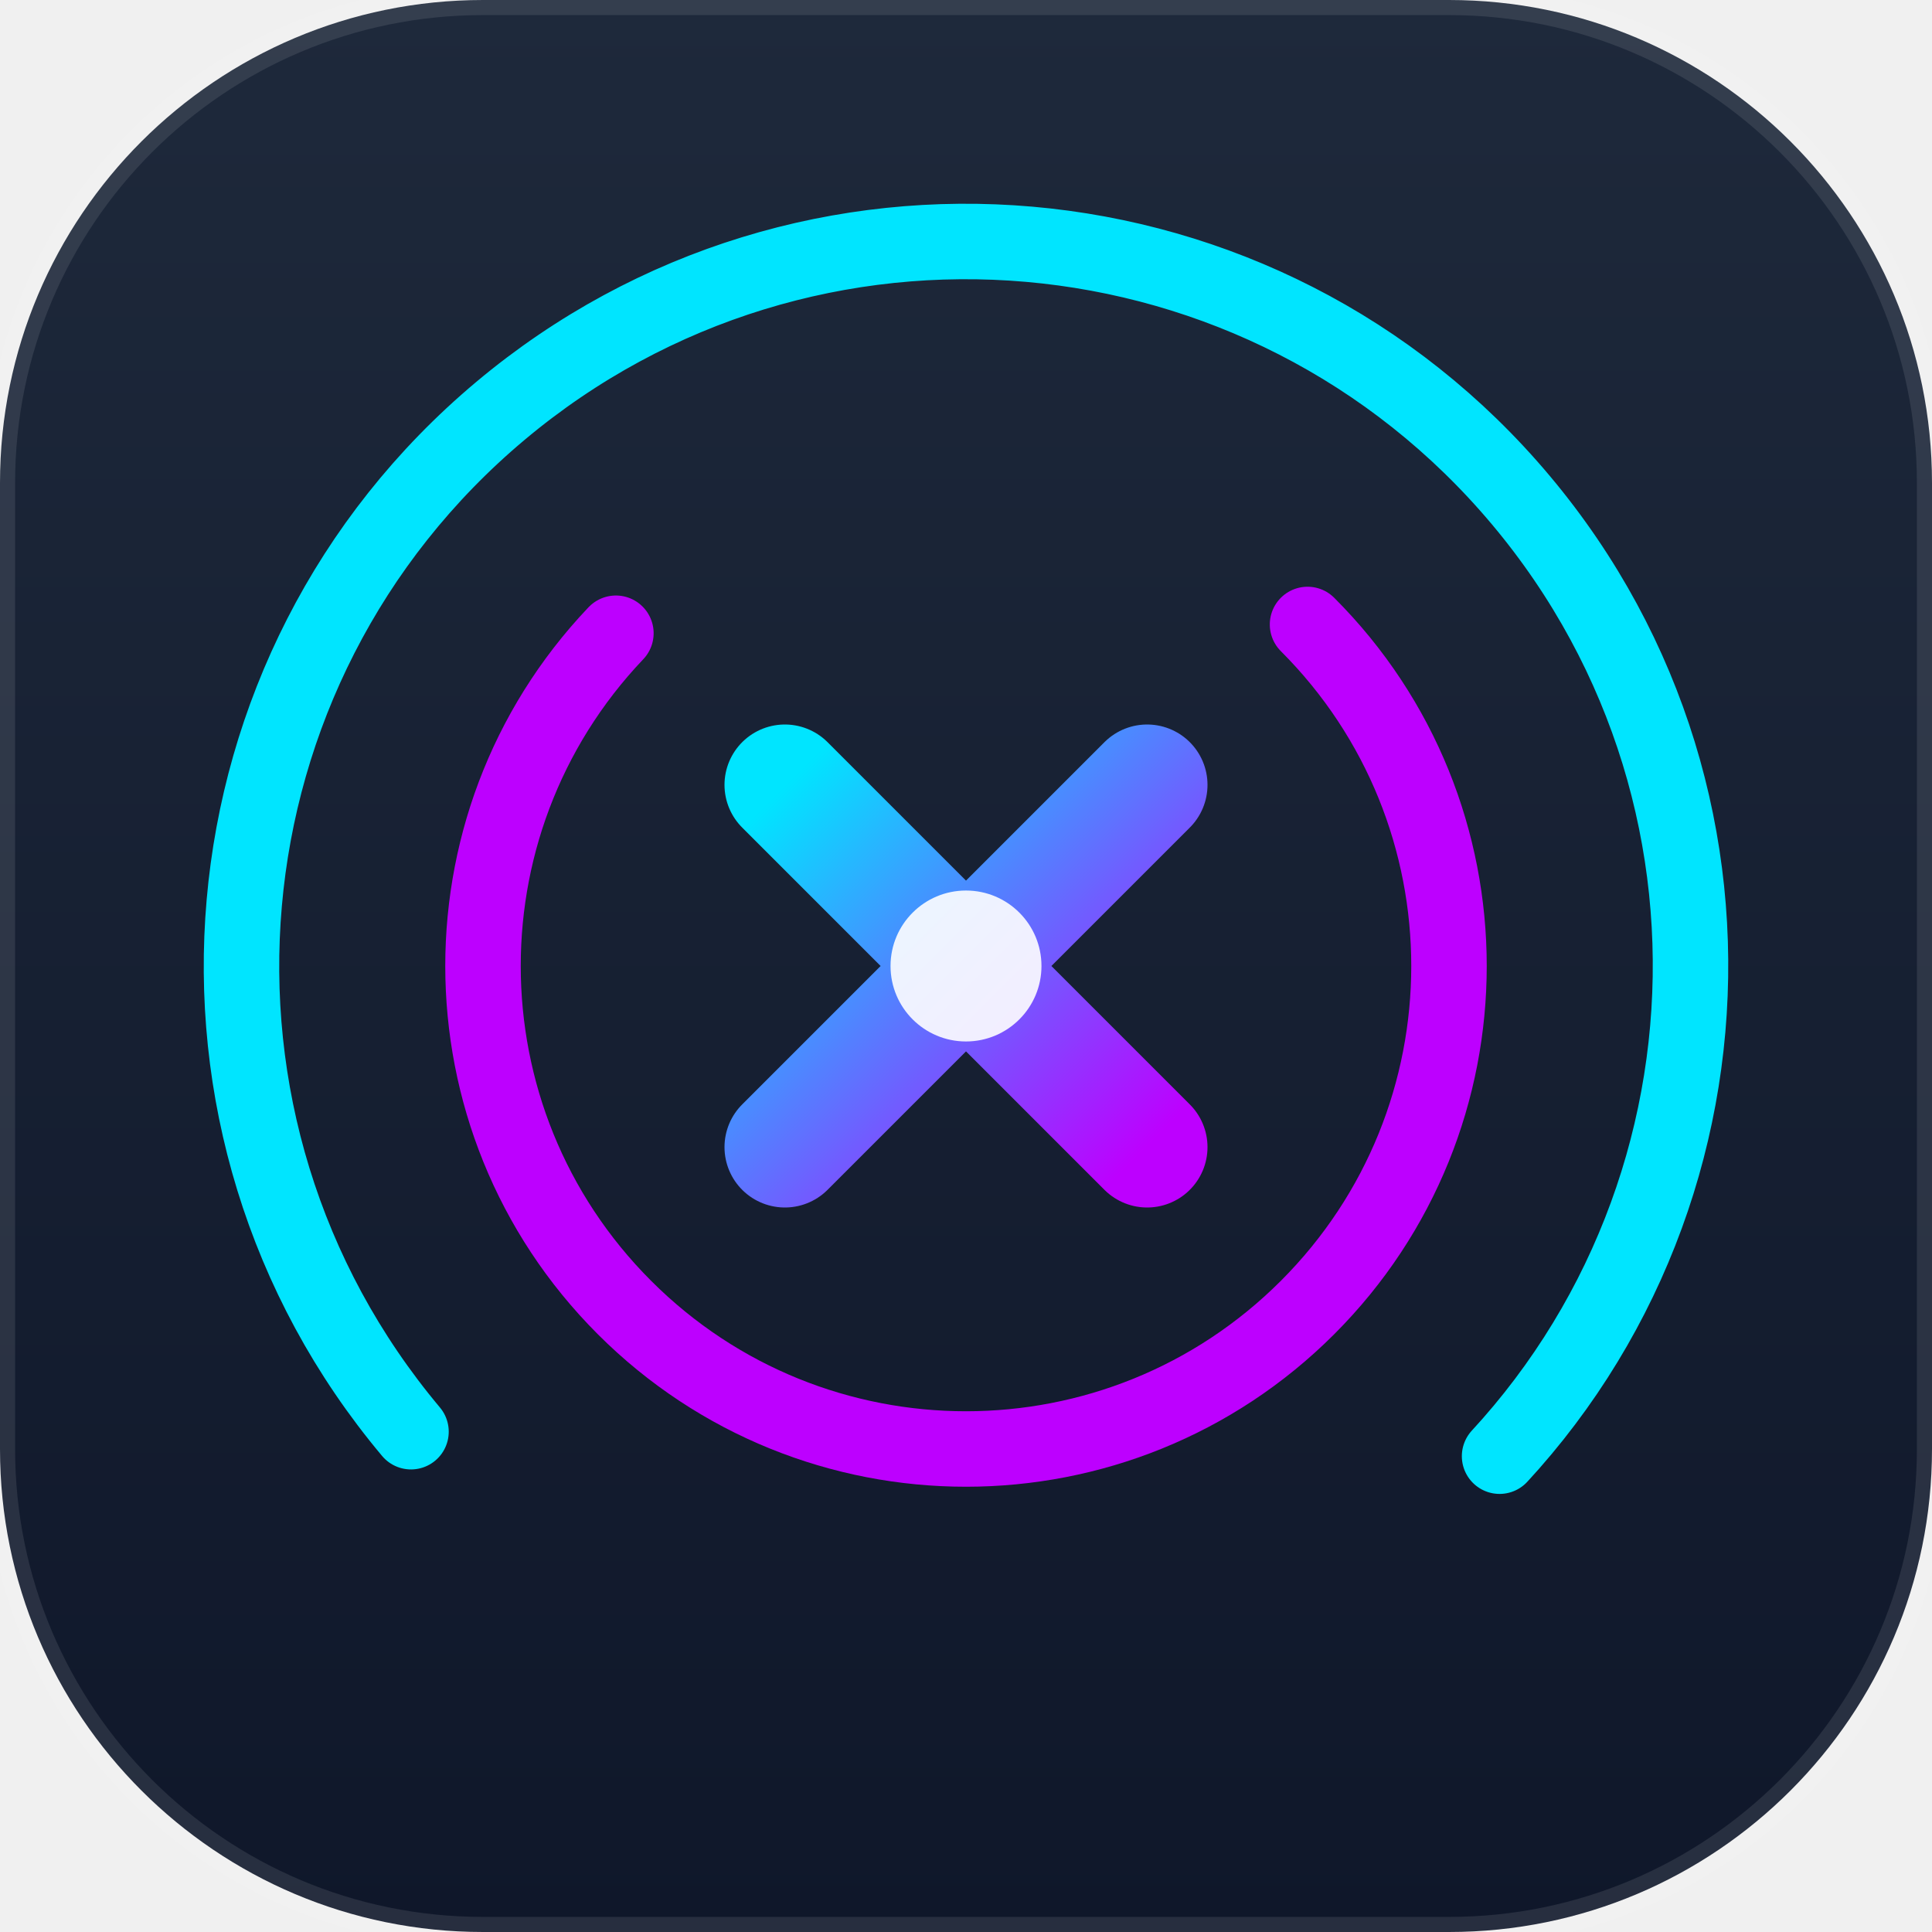
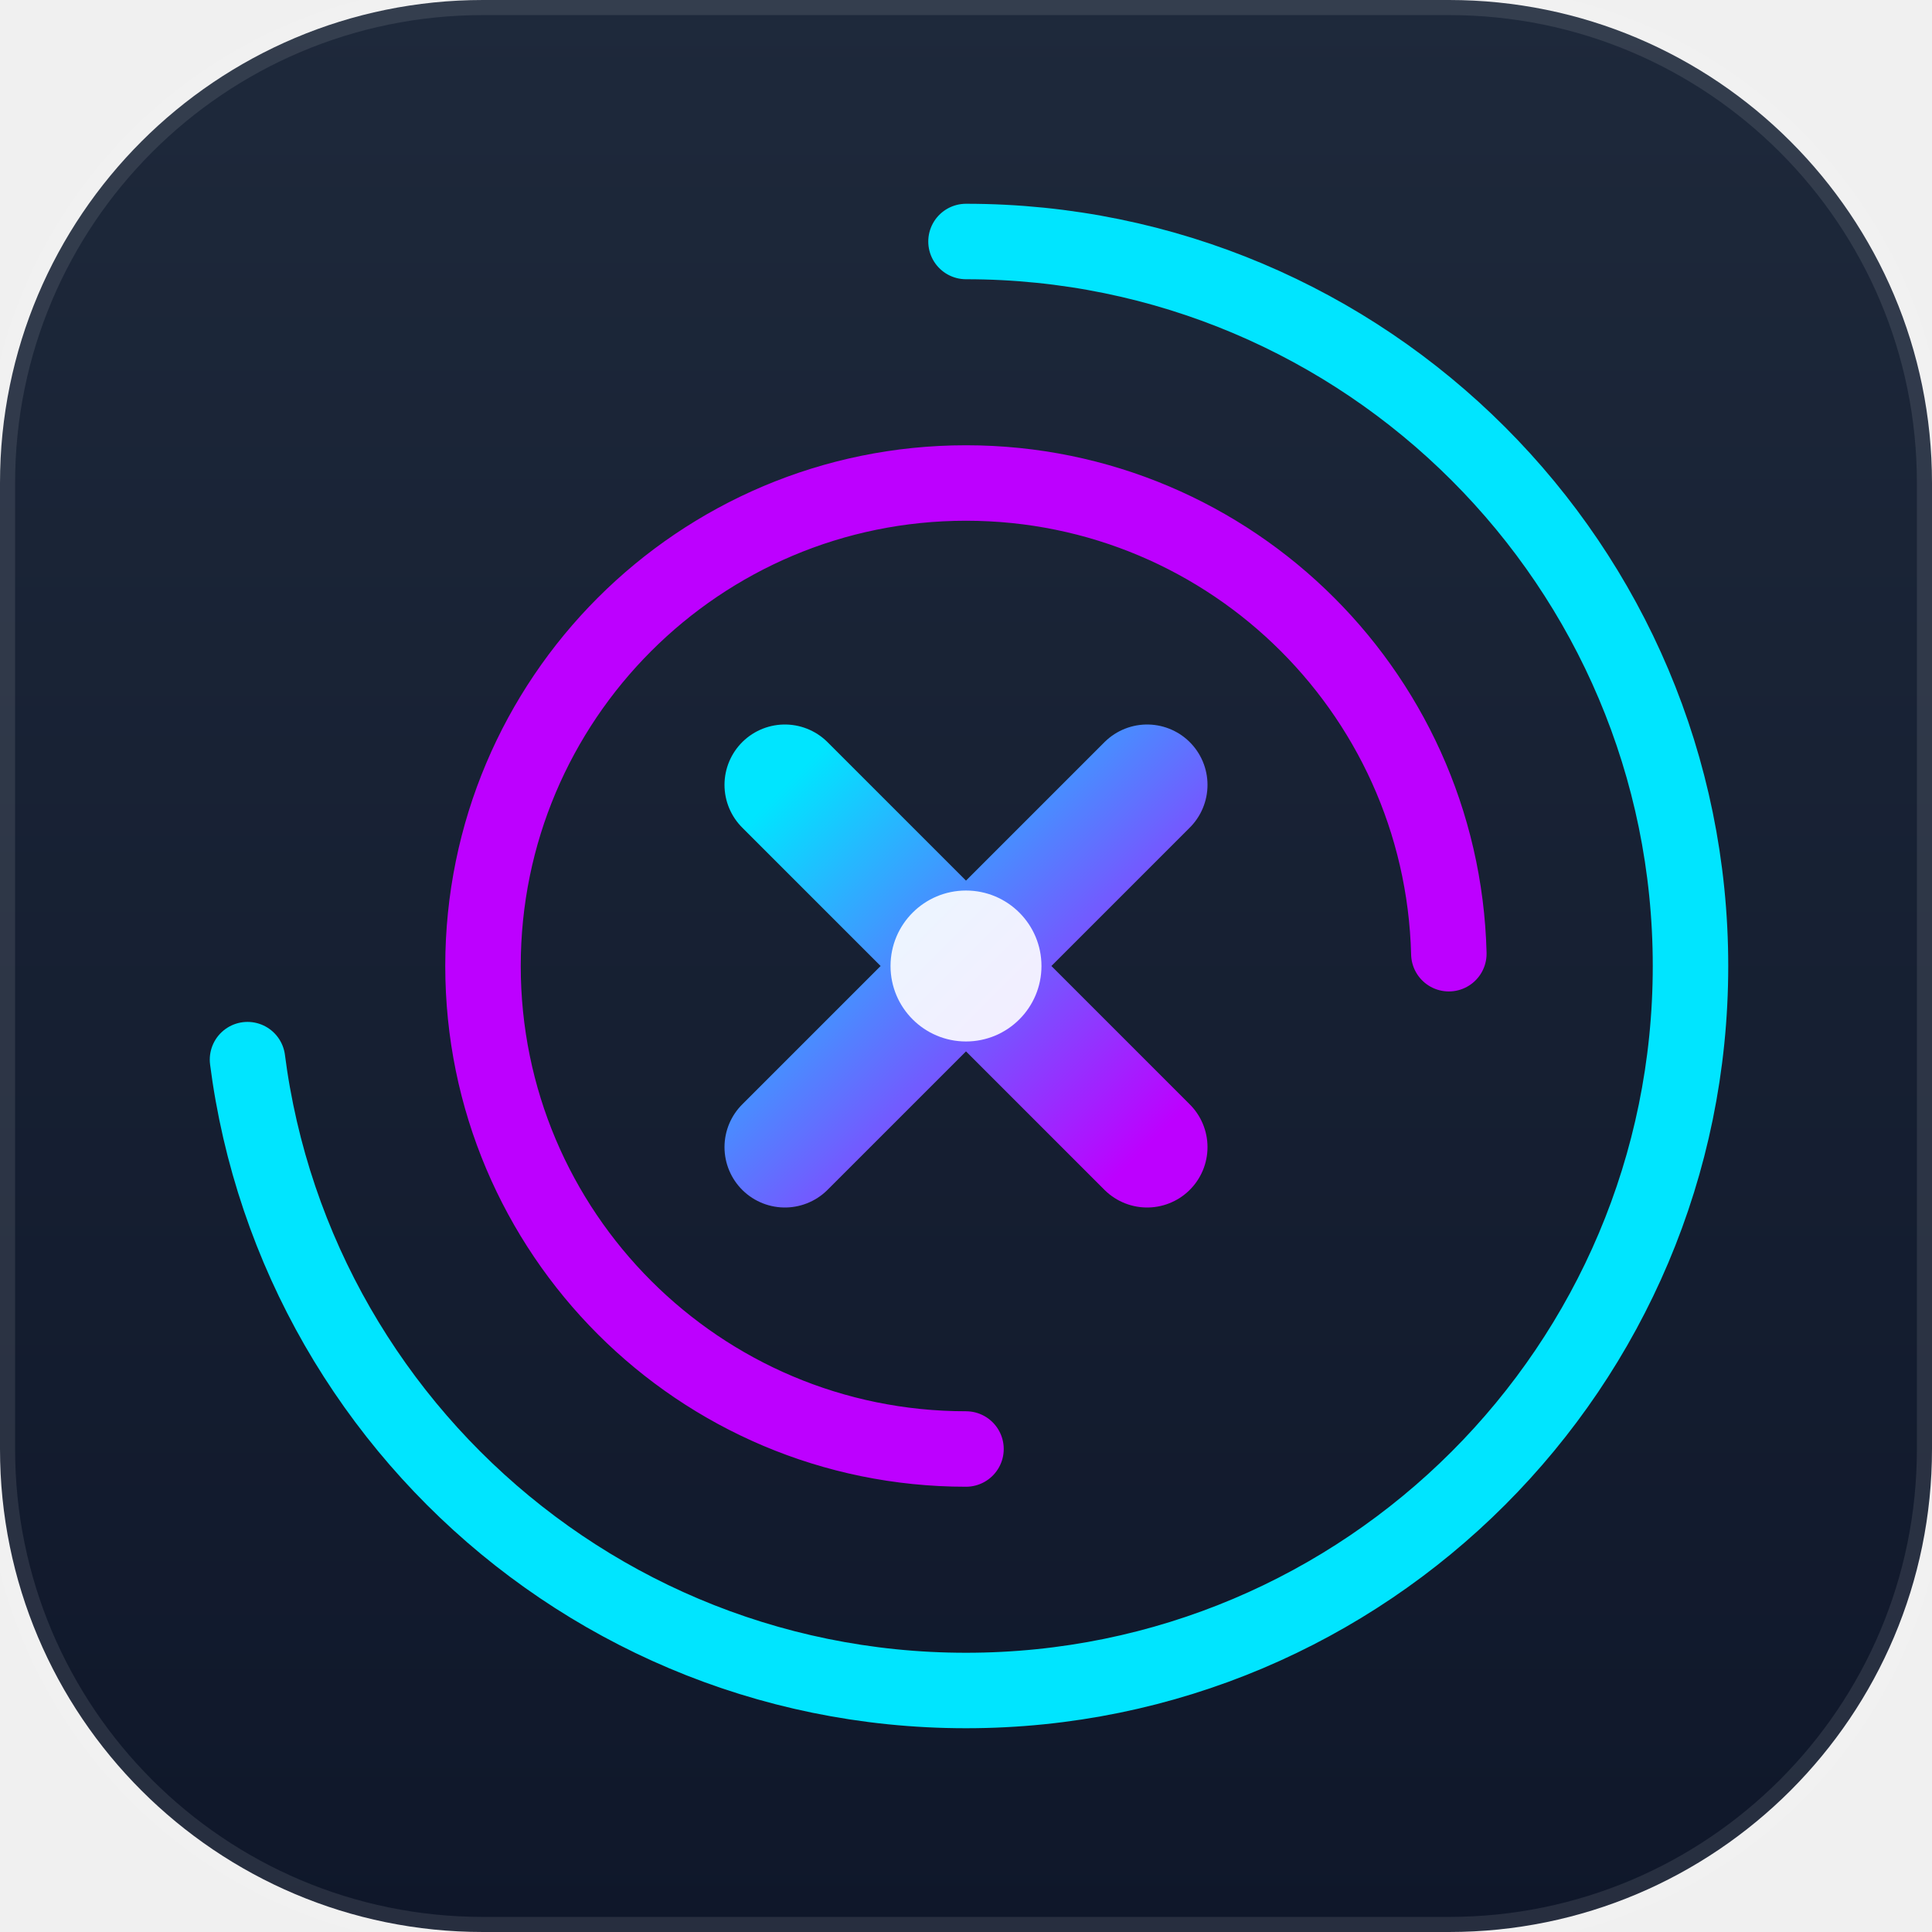
<svg xmlns="http://www.w3.org/2000/svg" width="64" height="64" viewBox="0 0 64 64">
  <defs>
    <linearGradient id="grad-nav" x1="0%" y1="0%" x2="100%" y2="100%">
      <stop offset="0%" style="stop-color:#00e5ff;stop-opacity:1" />
      <stop offset="100%" style="stop-color:#bd00ff;stop-opacity:1" />
    </linearGradient>
    <linearGradient id="grad-bg-icon" x1="0%" y1="0%" x2="0%" y2="100%">
      <stop offset="0%" style="stop-color:#1e293b;stop-opacity:1" />
      <stop offset="100%" style="stop-color:#0f172a;stop-opacity:1" />
    </linearGradient>
  </defs>
  <rect x="0" y="0" width="64" height="64" rx="16" fill="url(#grad-bg-icon)" stroke="rgba(255,255,255,0.1)" stroke-width="1" />
-   <circle cx="32" cy="32" r="24" stroke="#00e5ff" stroke-width="2.5" fill="none" stroke-dasharray="110 200" stroke-linecap="round" transform="rotate(140 32 32)" opacity="1" />
-   <circle cx="32" cy="32" r="16" stroke="#bd00ff" stroke-width="2.5" fill="none" stroke-dasharray="75 200" stroke-linecap="round" transform="rotate(315 32 32)" opacity="1" />
+   <circle cx="32" cy="32" r="24" stroke="#00e5ff" stroke-width="2.5" fill="none" stroke-dasharray="110 200" stroke-linecap="round" transform="rotate(270 32 32)" opacity="1" />
+   <circle cx="32" cy="32" r="16" stroke="#bd00ff" stroke-width="2.5" fill="none" stroke-dasharray="75 200" stroke-linecap="round" transform="rotate(90 32 32)" opacity="1" />
  <path d="M26 26 L38 38 M38 26 L26 38" stroke="url(#grad-nav)" stroke-width="4" stroke-linecap="round" fill="none" />
  <circle cx="32" cy="32" r="2.5" fill="white" opacity="0.9" />
</svg>
